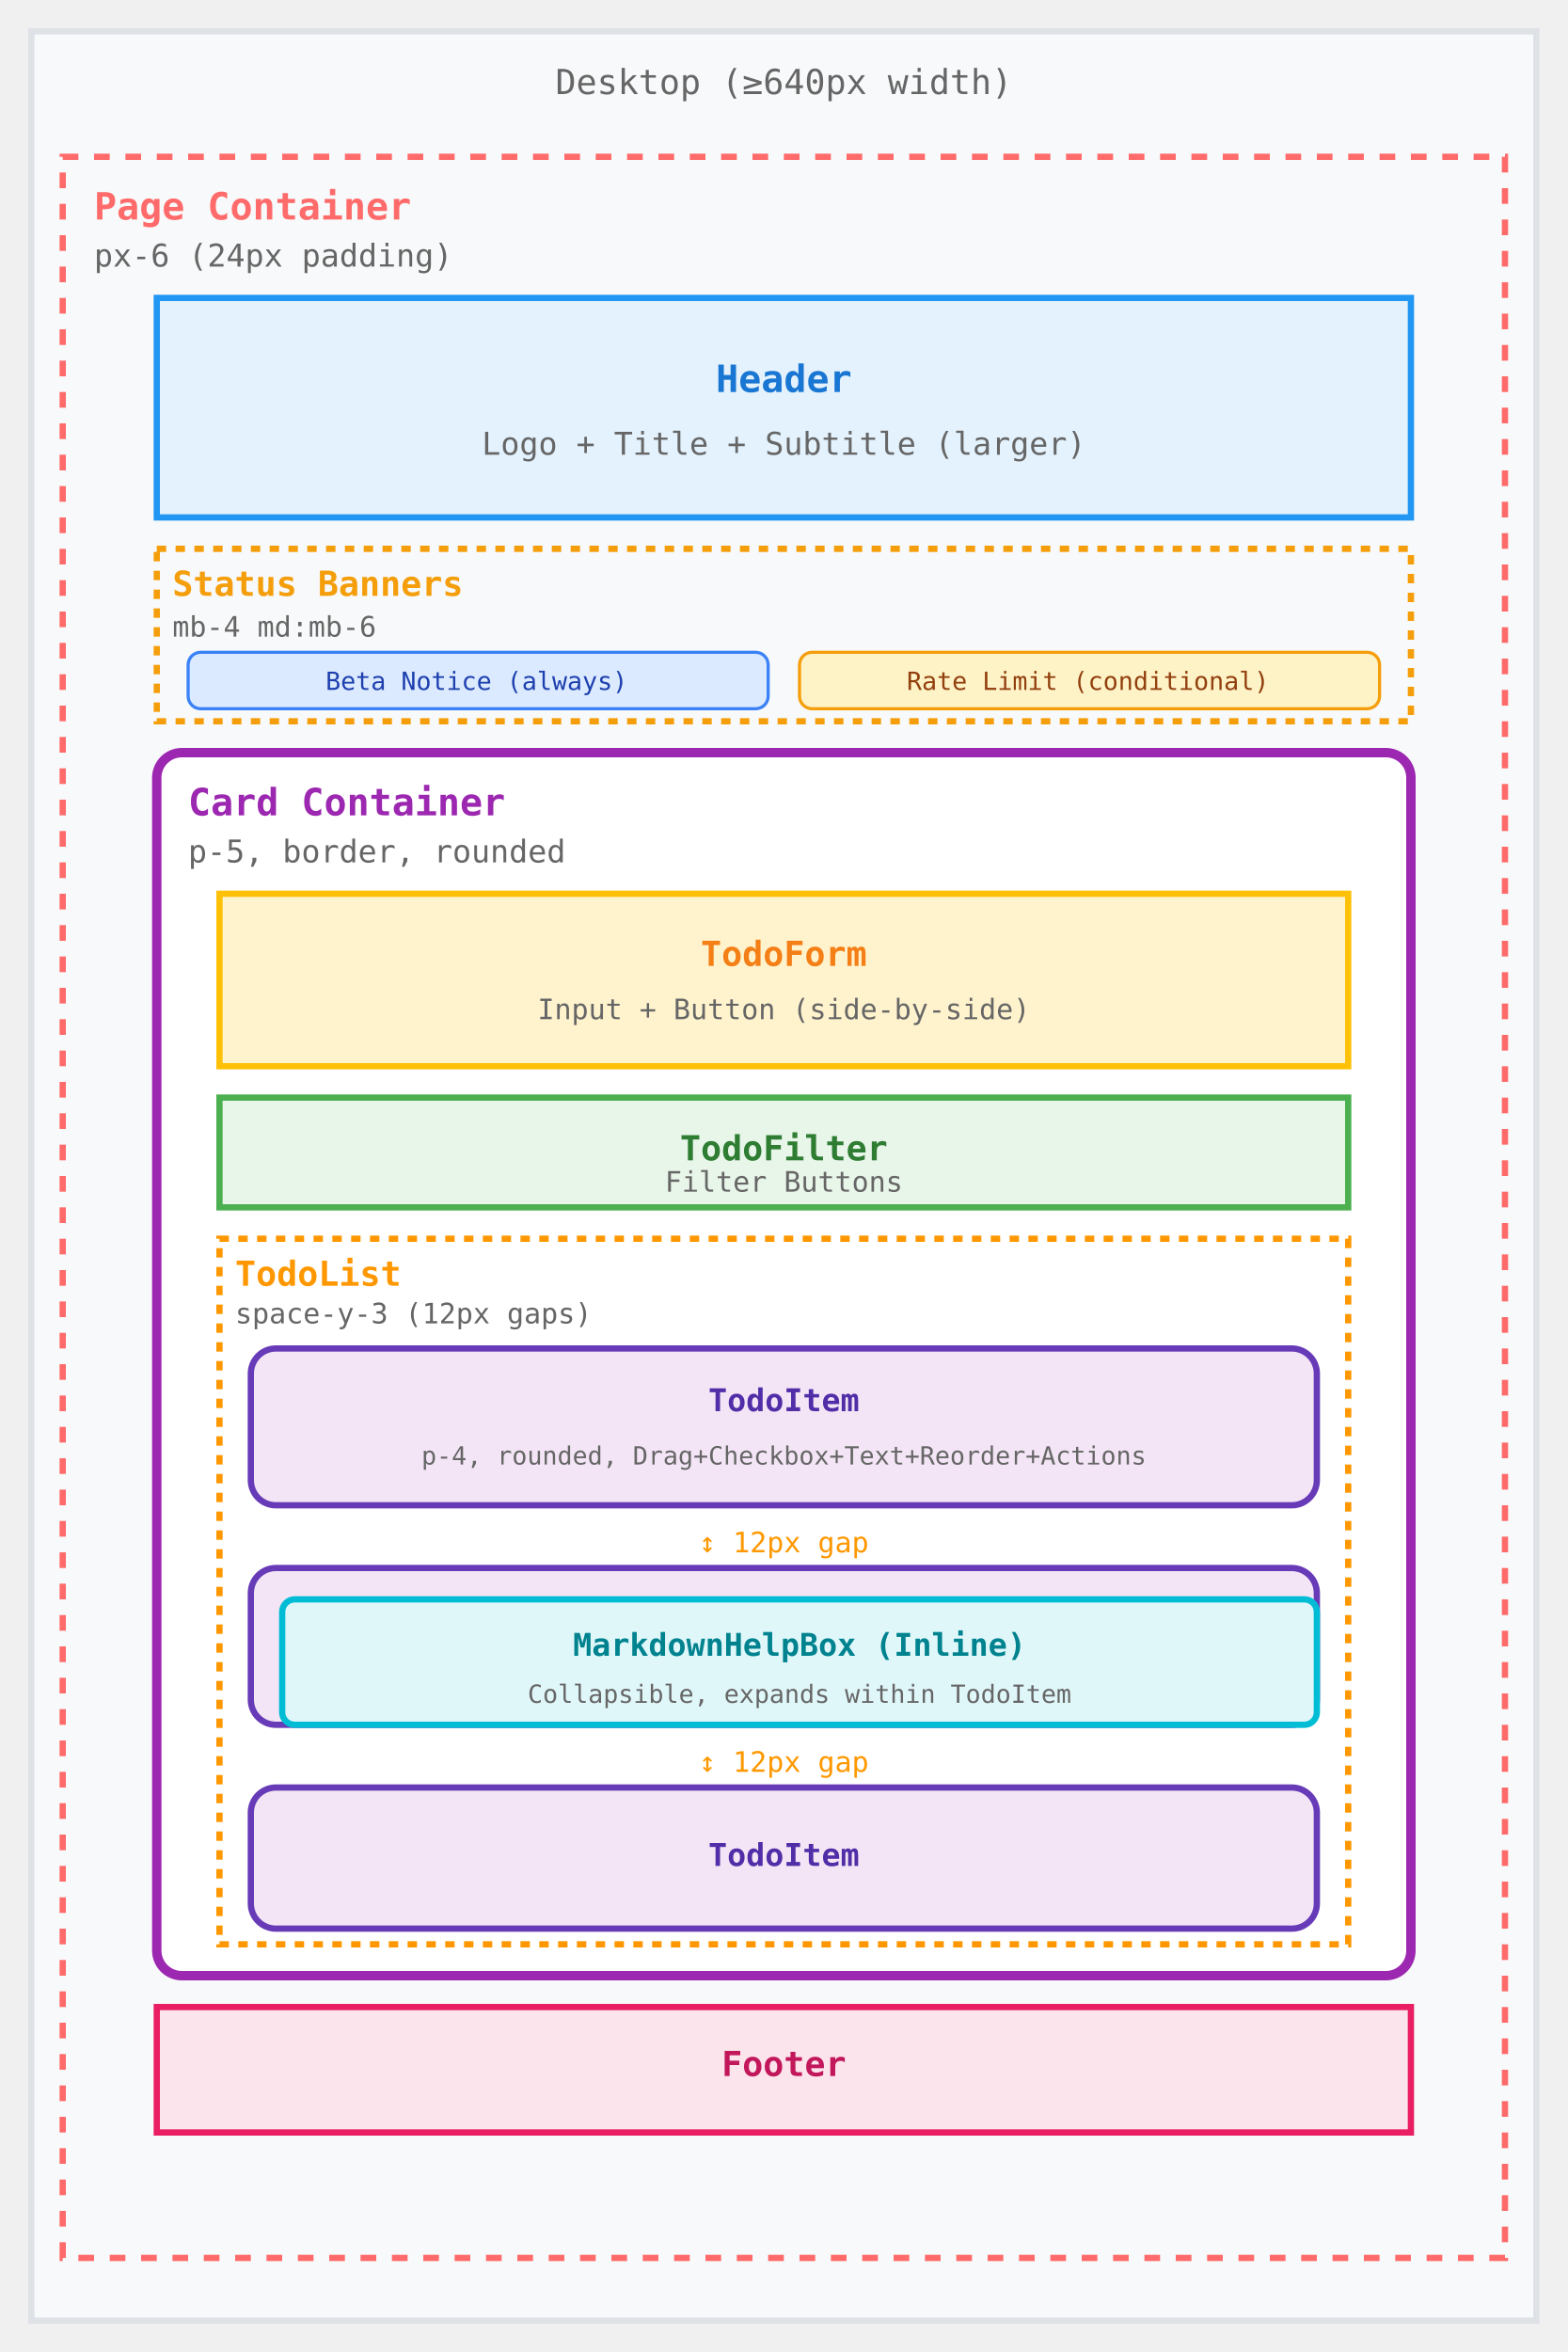
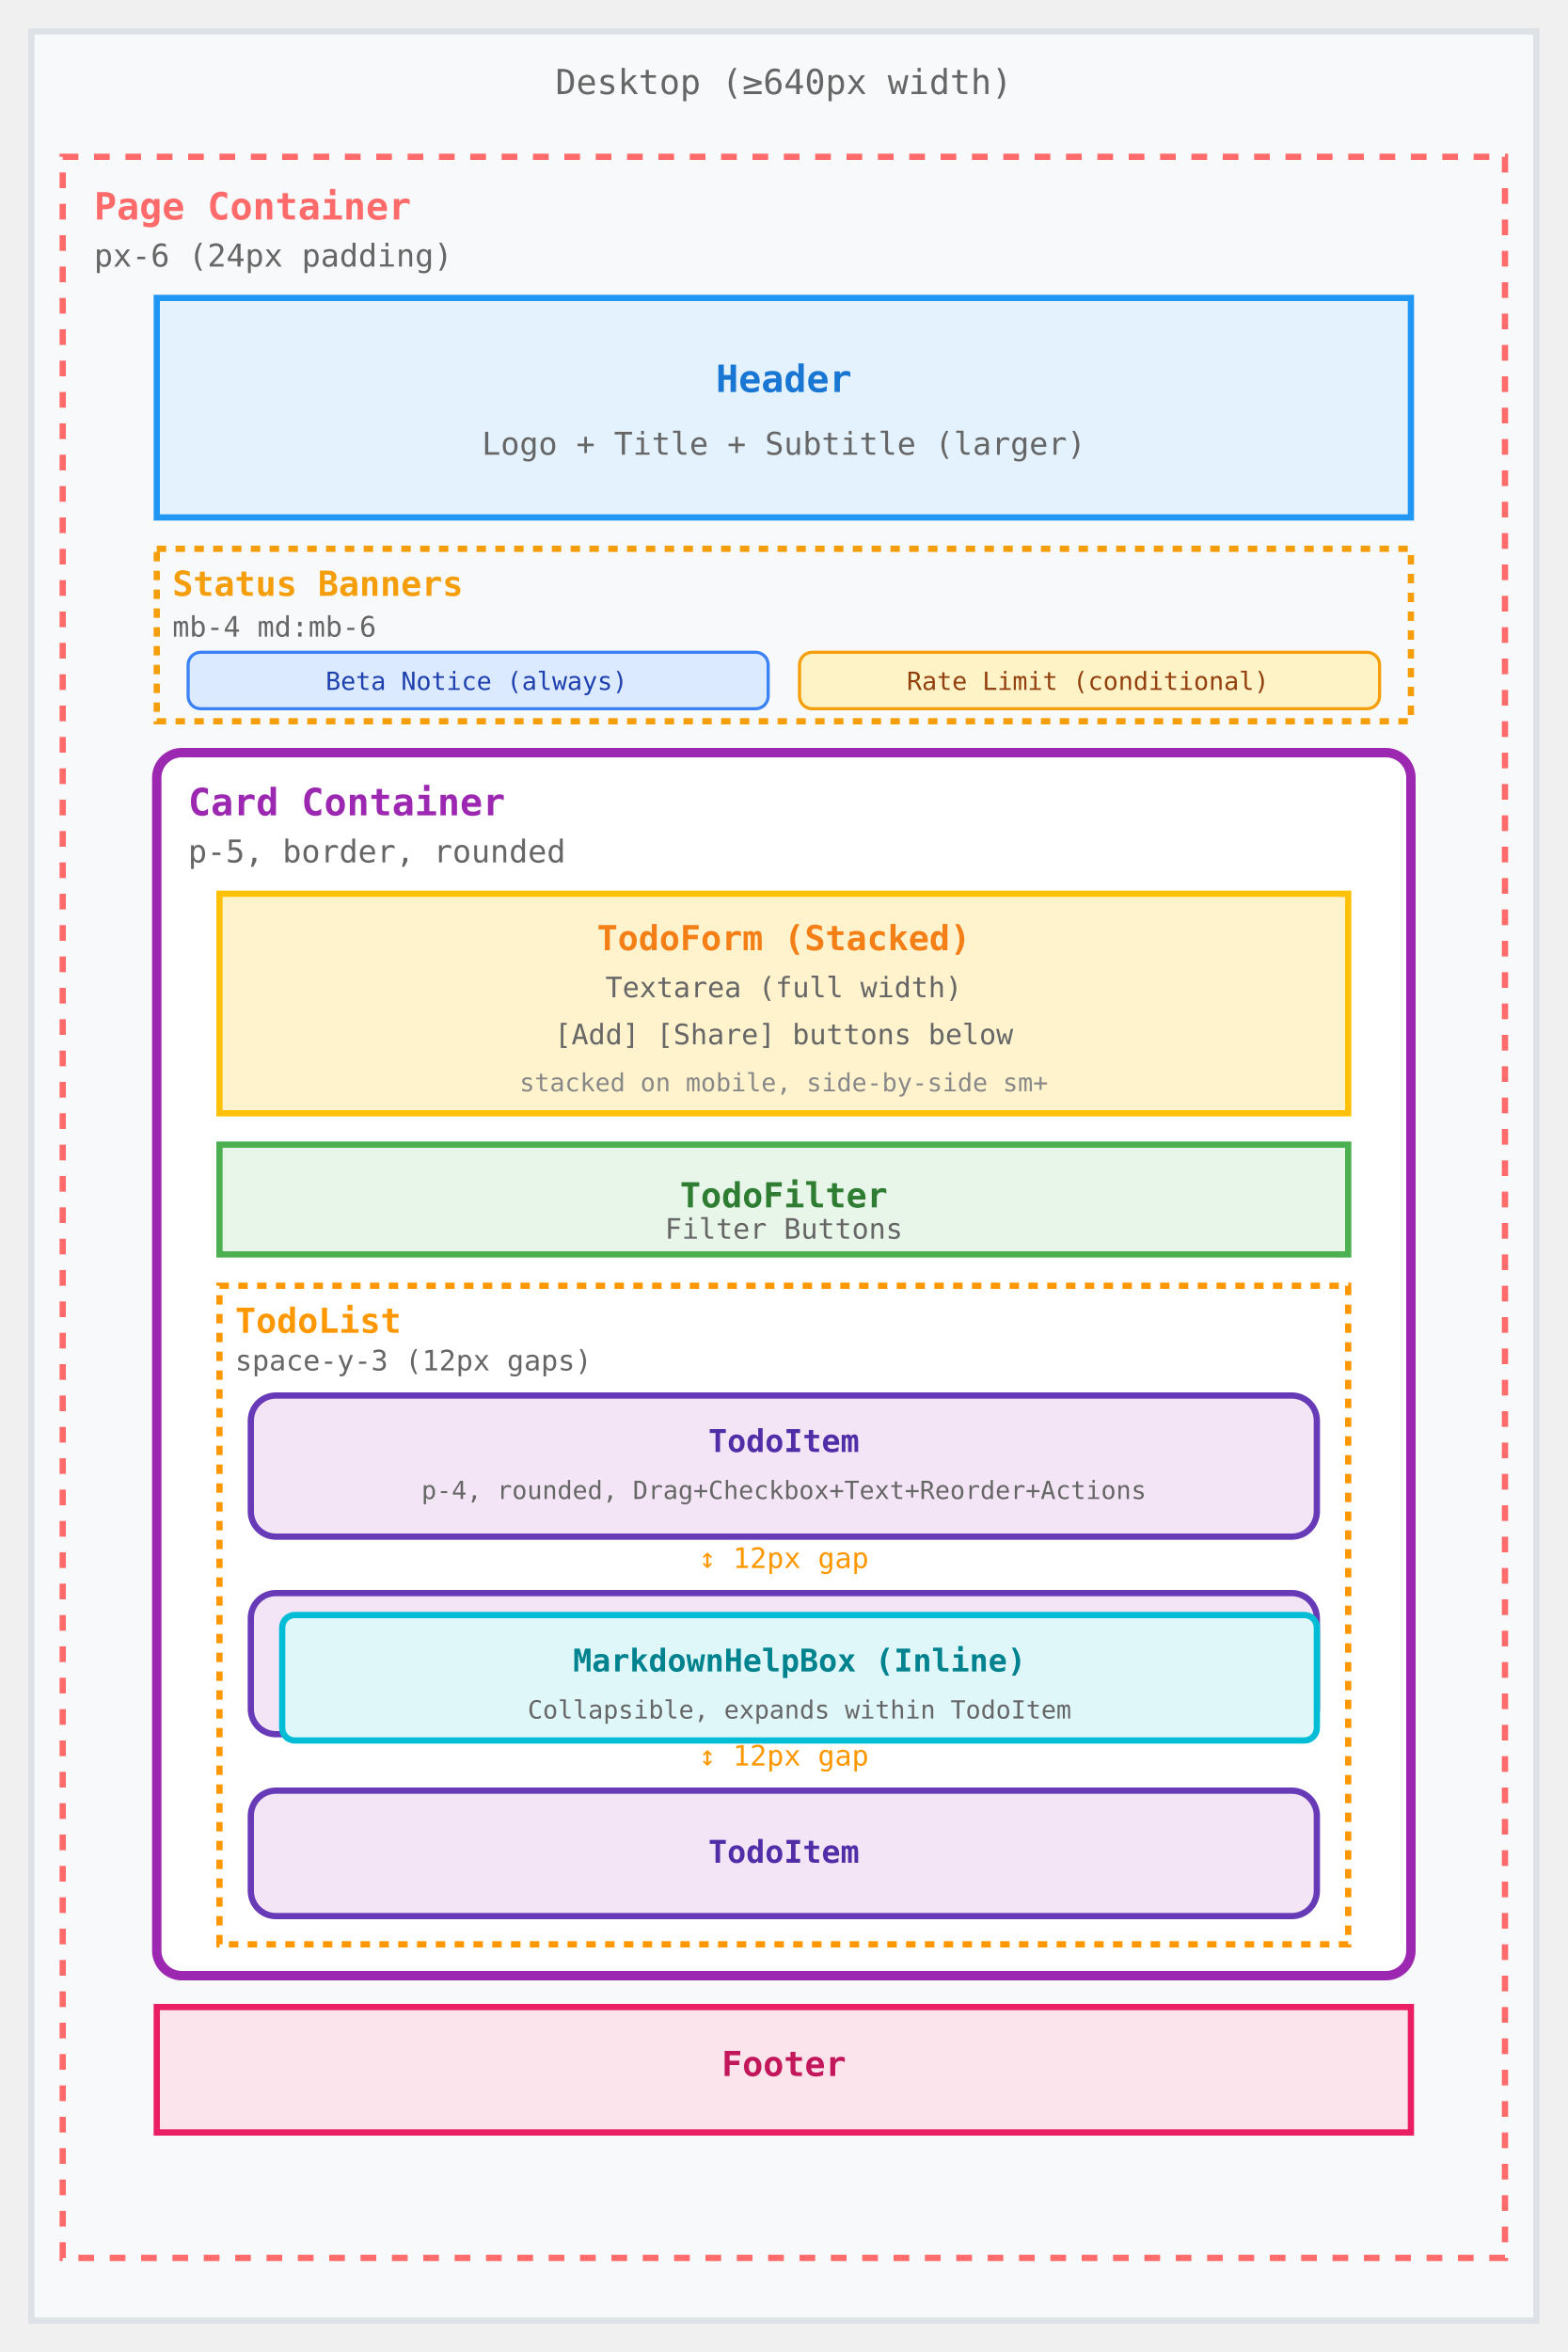
<svg xmlns="http://www.w3.org/2000/svg" width="500" height="750">
  <rect x="10" y="10" width="480" height="730" fill="#f8f9fa" stroke="#dee2e6" stroke-width="2" />
  <text x="250" y="30" text-anchor="middle" font-family="monospace" font-size="11" fill="#666">Desktop (≥640px width)</text>
  <rect x="20" y="50" width="460" height="670" fill="none" stroke="#ff6b6b" stroke-width="2" stroke-dasharray="5,5" />
  <text x="30" y="70" font-family="monospace" font-size="12" font-weight="bold" fill="#ff6b6b">Page Container</text>
  <text x="30" y="85" font-family="monospace" font-size="10" fill="#666">px-6 (24px padding)</text>
  <rect x="50" y="95" width="400" height="70" fill="#e3f2fd" stroke="#2196f3" stroke-width="2" />
  <text x="250" y="125" text-anchor="middle" font-family="monospace" font-size="12" font-weight="bold" fill="#1976d2">Header</text>
  <text x="250" y="145" text-anchor="middle" font-family="monospace" font-size="10" fill="#666">Logo + Title + Subtitle (larger)</text>
  <rect x="50" y="175" width="400" height="55" fill="none" stroke="#f59e0b" stroke-width="2" stroke-dasharray="3,3" />
  <text x="55" y="190" font-family="monospace" font-size="11" font-weight="bold" fill="#f59e0b">Status Banners</text>
  <text x="55" y="203" font-family="monospace" font-size="9" fill="#666">mb-4 md:mb-6</text>
  <rect x="60" y="208" width="185" height="18" fill="#dbeafe" stroke="#3b82f6" stroke-width="1" rx="4" />
  <text x="152" y="220" text-anchor="middle" font-family="monospace" font-size="8" fill="#1e40af">Beta Notice (always)</text>
  <rect x="255" y="208" width="185" height="18" fill="#fef3c7" stroke="#f59e0b" stroke-width="1" rx="4" />
  <text x="347" y="220" text-anchor="middle" font-family="monospace" font-size="8" fill="#92400e">Rate Limit (conditional)</text>
  <rect x="50" y="240" width="400" height="390" fill="#ffffff" stroke="#9c27b0" stroke-width="3" rx="8" />
  <text x="60" y="260" font-family="monospace" font-size="12" font-weight="bold" fill="#9c27b0">Card Container</text>
  <text x="60" y="275" font-family="monospace" font-size="10" fill="#666">p-5, border, rounded</text>
-   <rect x="70" y="285" width="360" height="55" fill="#fff3cd" stroke="#ffc107" stroke-width="2" />
-   <text x="250" y="308" text-anchor="middle" font-family="monospace" font-size="11" font-weight="bold" fill="#f57f17">TodoForm</text>
-   <text x="250" y="325" text-anchor="middle" font-family="monospace" font-size="9" fill="#666">Input + Button (side-by-side)</text>
-   <rect x="70" y="350" width="360" height="35" fill="#e8f5e9" stroke="#4caf50" stroke-width="2" />
-   <text x="250" y="370" text-anchor="middle" font-family="monospace" font-size="11" font-weight="bold" fill="#2e7d32">TodoFilter</text>
-   <text x="250" y="380" text-anchor="middle" font-family="monospace" font-size="9" fill="#666">Filter Buttons</text>
-   <rect x="70" y="395" width="360" height="225" fill="none" stroke="#ff9800" stroke-width="2" stroke-dasharray="3,3" />
-   <text x="75" y="410" font-family="monospace" font-size="11" font-weight="bold" fill="#ff9800">TodoList</text>
-   <text x="75" y="422" font-family="monospace" font-size="9" fill="#666">space-y-3 (12px gaps)</text>
-   <rect x="80" y="430" width="340" height="50" fill="#f3e5f5" stroke="#673ab7" stroke-width="2" rx="8" />
-   <text x="250" y="450" text-anchor="middle" font-family="monospace" font-size="10" font-weight="bold" fill="#512da8">TodoItem</text>
-   <text x="250" y="467" text-anchor="middle" font-family="monospace" font-size="8" fill="#666">p-4, rounded, Drag+Checkbox+Text+Reorder+Actions</text>
-   <text x="250" y="495" text-anchor="middle" font-family="monospace" font-size="9" fill="#ff9800">↕ 12px gap</text>
-   <rect x="80" y="500" width="340" height="50" fill="#f3e5f5" stroke="#673ab7" stroke-width="2" rx="8" />
-   <text x="250" y="520" text-anchor="middle" font-family="monospace" font-size="10" font-weight="bold" fill="#512da8">TodoItem</text>
-   <text x="250" y="537" text-anchor="middle" font-family="monospace" font-size="8" fill="#666">Drag + Checkbox + Content + Actions</text>
-   <text x="250" y="565" text-anchor="middle" font-family="monospace" font-size="9" fill="#ff9800">↕ 12px gap</text>
-   <rect x="80" y="570" width="340" height="45" fill="#f3e5f5" stroke="#673ab7" stroke-width="2" rx="8" />
-   <text x="250" y="595" text-anchor="middle" font-family="monospace" font-size="10" font-weight="bold" fill="#512da8">TodoItem</text>
+   <rect x="70" y="285" width="360" height="70" fill="#fff3cd" stroke="#ffc107" stroke-width="2" />
+   <text x="250" y="303" text-anchor="middle" font-family="monospace" font-size="11" font-weight="bold" fill="#f57f17">TodoForm (Stacked)</text>
+   <text x="250" y="318" text-anchor="middle" font-family="monospace" font-size="9" fill="#666">Textarea (full width)</text>
+   <text x="250" y="333" text-anchor="middle" font-family="monospace" font-size="9" fill="#666">[Add] [Share] buttons below</text>
+   <text x="250" y="348" text-anchor="middle" font-family="monospace" font-size="8" fill="#888">stacked on mobile, side-by-side sm+</text>
+   <rect x="70" y="365" width="360" height="35" fill="#e8f5e9" stroke="#4caf50" stroke-width="2" />
+   <text x="250" y="385" text-anchor="middle" font-family="monospace" font-size="11" font-weight="bold" fill="#2e7d32">TodoFilter</text>
+   <text x="250" y="395" text-anchor="middle" font-family="monospace" font-size="9" fill="#666">Filter Buttons</text>
+   <rect x="70" y="410" width="360" height="210" fill="none" stroke="#ff9800" stroke-width="2" stroke-dasharray="3,3" />
+   <text x="75" y="425" font-family="monospace" font-size="11" font-weight="bold" fill="#ff9800">TodoList</text>
+   <text x="75" y="437" font-family="monospace" font-size="9" fill="#666">space-y-3 (12px gaps)</text>
+   <rect x="80" y="445" width="340" height="45" fill="#f3e5f5" stroke="#673ab7" stroke-width="2" rx="8" />
+   <text x="250" y="463" text-anchor="middle" font-family="monospace" font-size="10" font-weight="bold" fill="#512da8">TodoItem</text>
+   <text x="250" y="478" text-anchor="middle" font-family="monospace" font-size="8" fill="#666">p-4, rounded, Drag+Checkbox+Text+Reorder+Actions</text>
+   <text x="250" y="500" text-anchor="middle" font-family="monospace" font-size="9" fill="#ff9800">↕ 12px gap</text>
+   <rect x="80" y="508" width="340" height="45" fill="#f3e5f5" stroke="#673ab7" stroke-width="2" rx="8" />
+   <text x="250" y="526" text-anchor="middle" font-family="monospace" font-size="10" font-weight="bold" fill="#512da8">TodoItem</text>
+   <text x="250" y="541" text-anchor="middle" font-family="monospace" font-size="8" fill="#666">Drag + Checkbox + Content + Actions</text>
+   <text x="250" y="563" text-anchor="middle" font-family="monospace" font-size="9" fill="#ff9800">↕ 12px gap</text>
+   <rect x="80" y="571" width="340" height="40" fill="#f3e5f5" stroke="#673ab7" stroke-width="2" rx="8" />
+   <text x="250" y="594" text-anchor="middle" font-family="monospace" font-size="10" font-weight="bold" fill="#512da8">TodoItem</text>
  <rect x="50" y="640" width="400" height="40" fill="#fce4ec" stroke="#e91e63" stroke-width="2" />
  <text x="250" y="662" text-anchor="middle" font-family="monospace" font-size="11" font-weight="bold" fill="#c2185b">Footer</text>
-   <rect x="90" y="510" width="330" height="40" fill="#e0f7fa" stroke="#00bcd4" stroke-width="2" rx="4" />
-   <text x="255" y="528" text-anchor="middle" font-family="monospace" font-size="10" font-weight="bold" fill="#00838f">MarkdownHelpBox (Inline)</text>
-   <text x="255" y="543" text-anchor="middle" font-family="monospace" font-size="8" fill="#666">Collapsible, expands within TodoItem</text>
+   <rect x="90" y="515" width="330" height="40" fill="#e0f7fa" stroke="#00bcd4" stroke-width="2" rx="4" />
+   <text x="255" y="533" text-anchor="middle" font-family="monospace" font-size="10" font-weight="bold" fill="#00838f">MarkdownHelpBox (Inline)</text>
+   <text x="255" y="548" text-anchor="middle" font-family="monospace" font-size="8" fill="#666">Collapsible, expands within TodoItem</text>
</svg>
